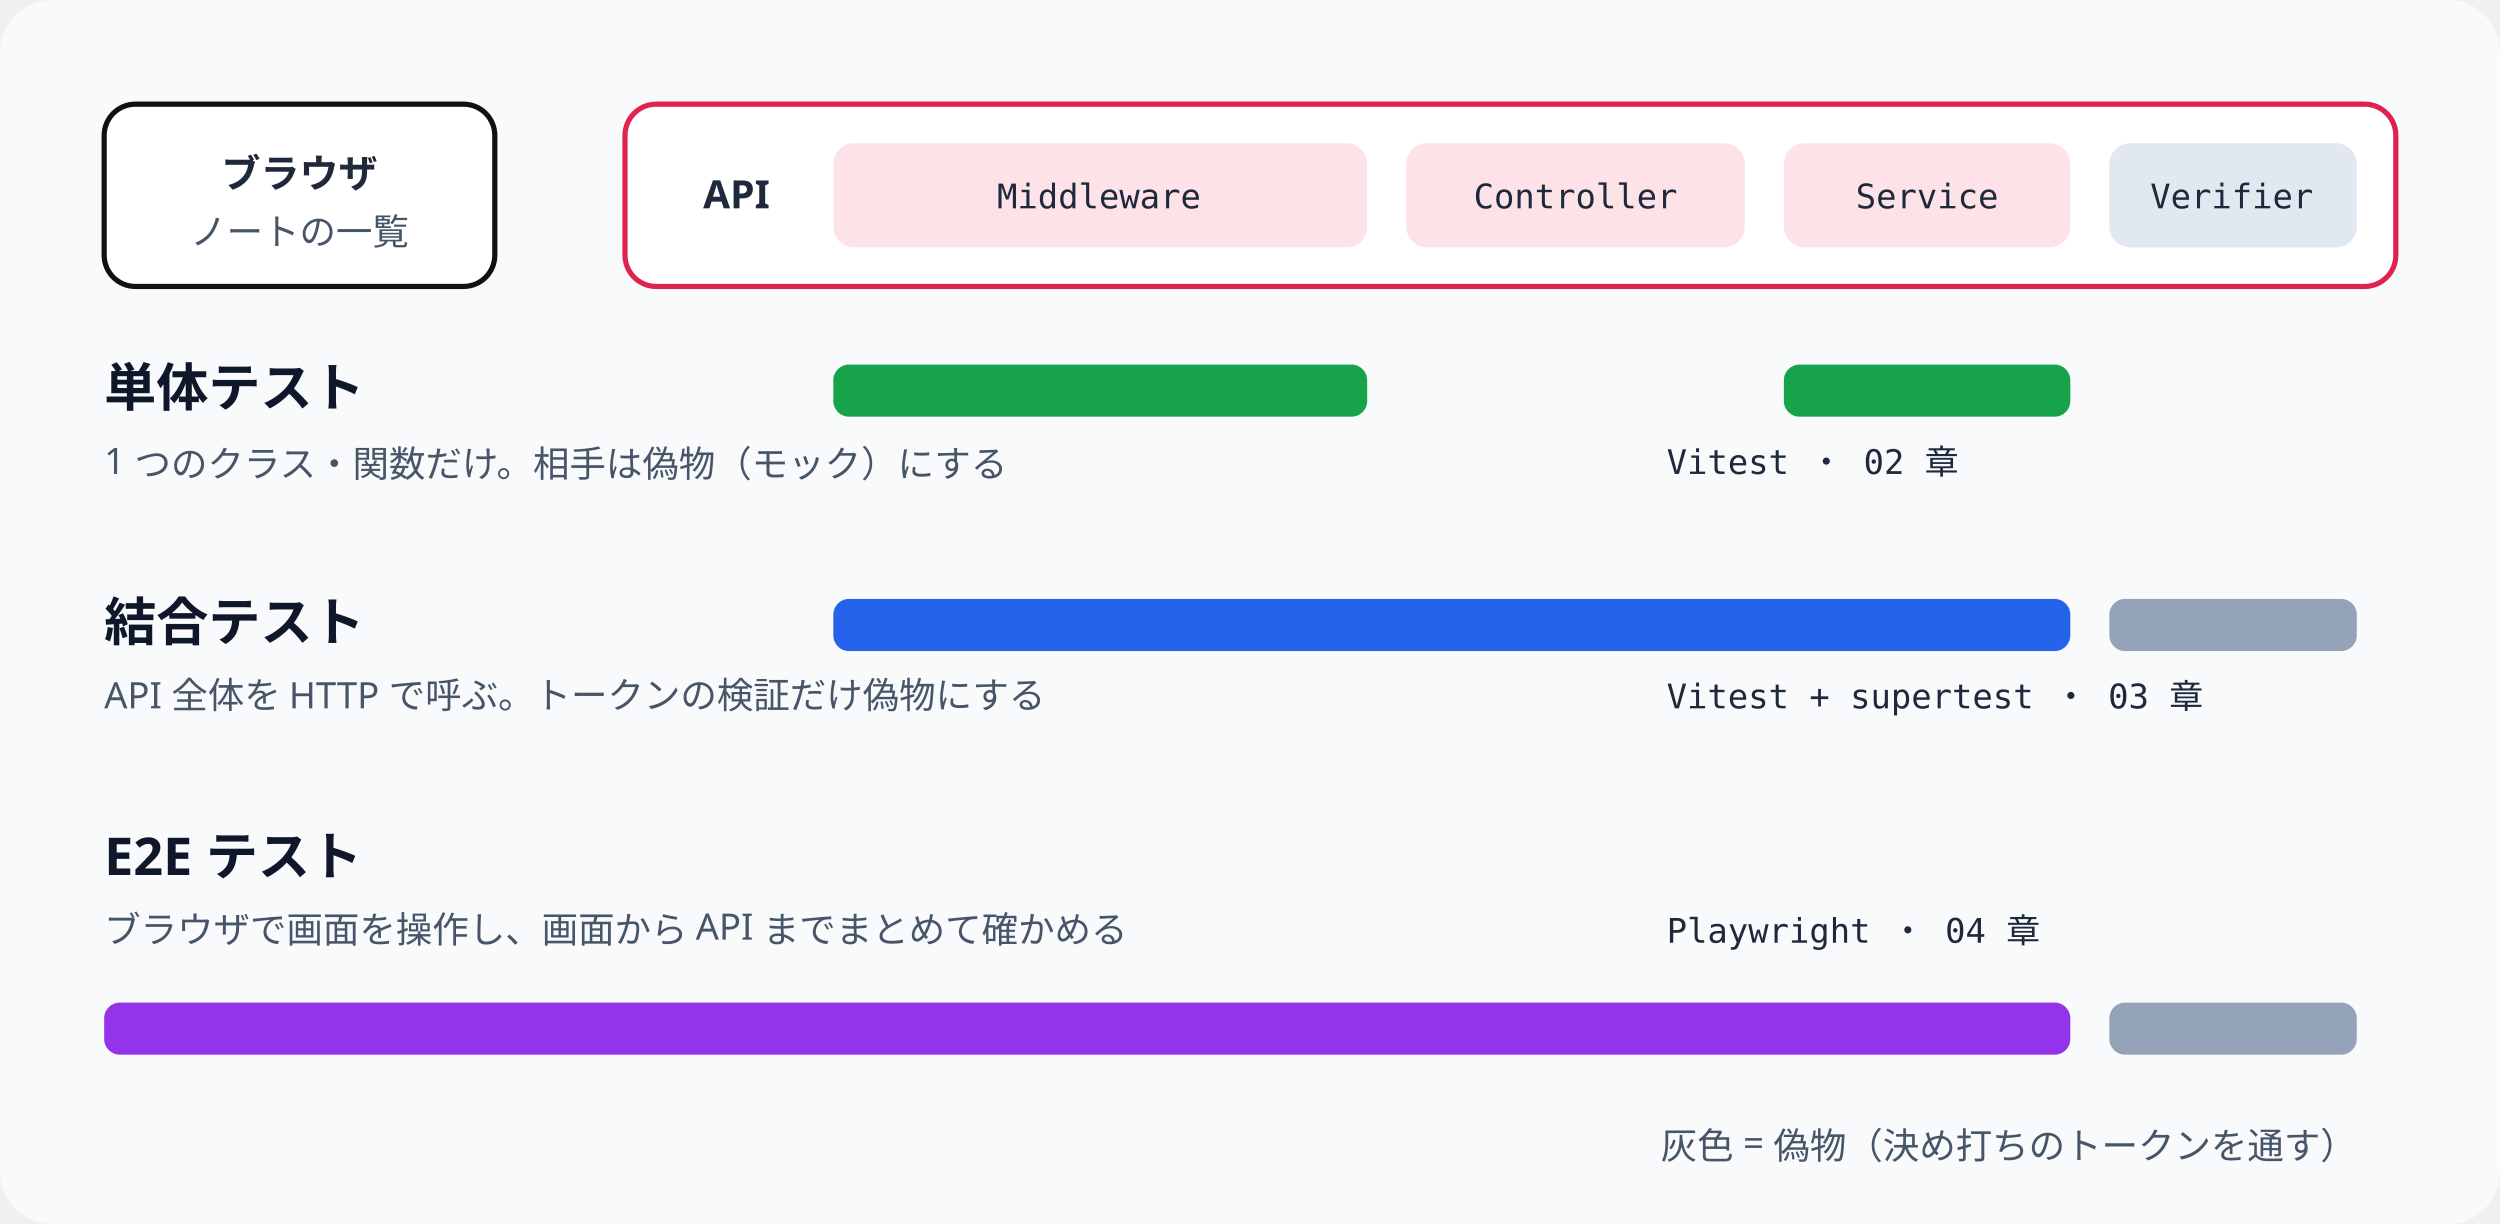
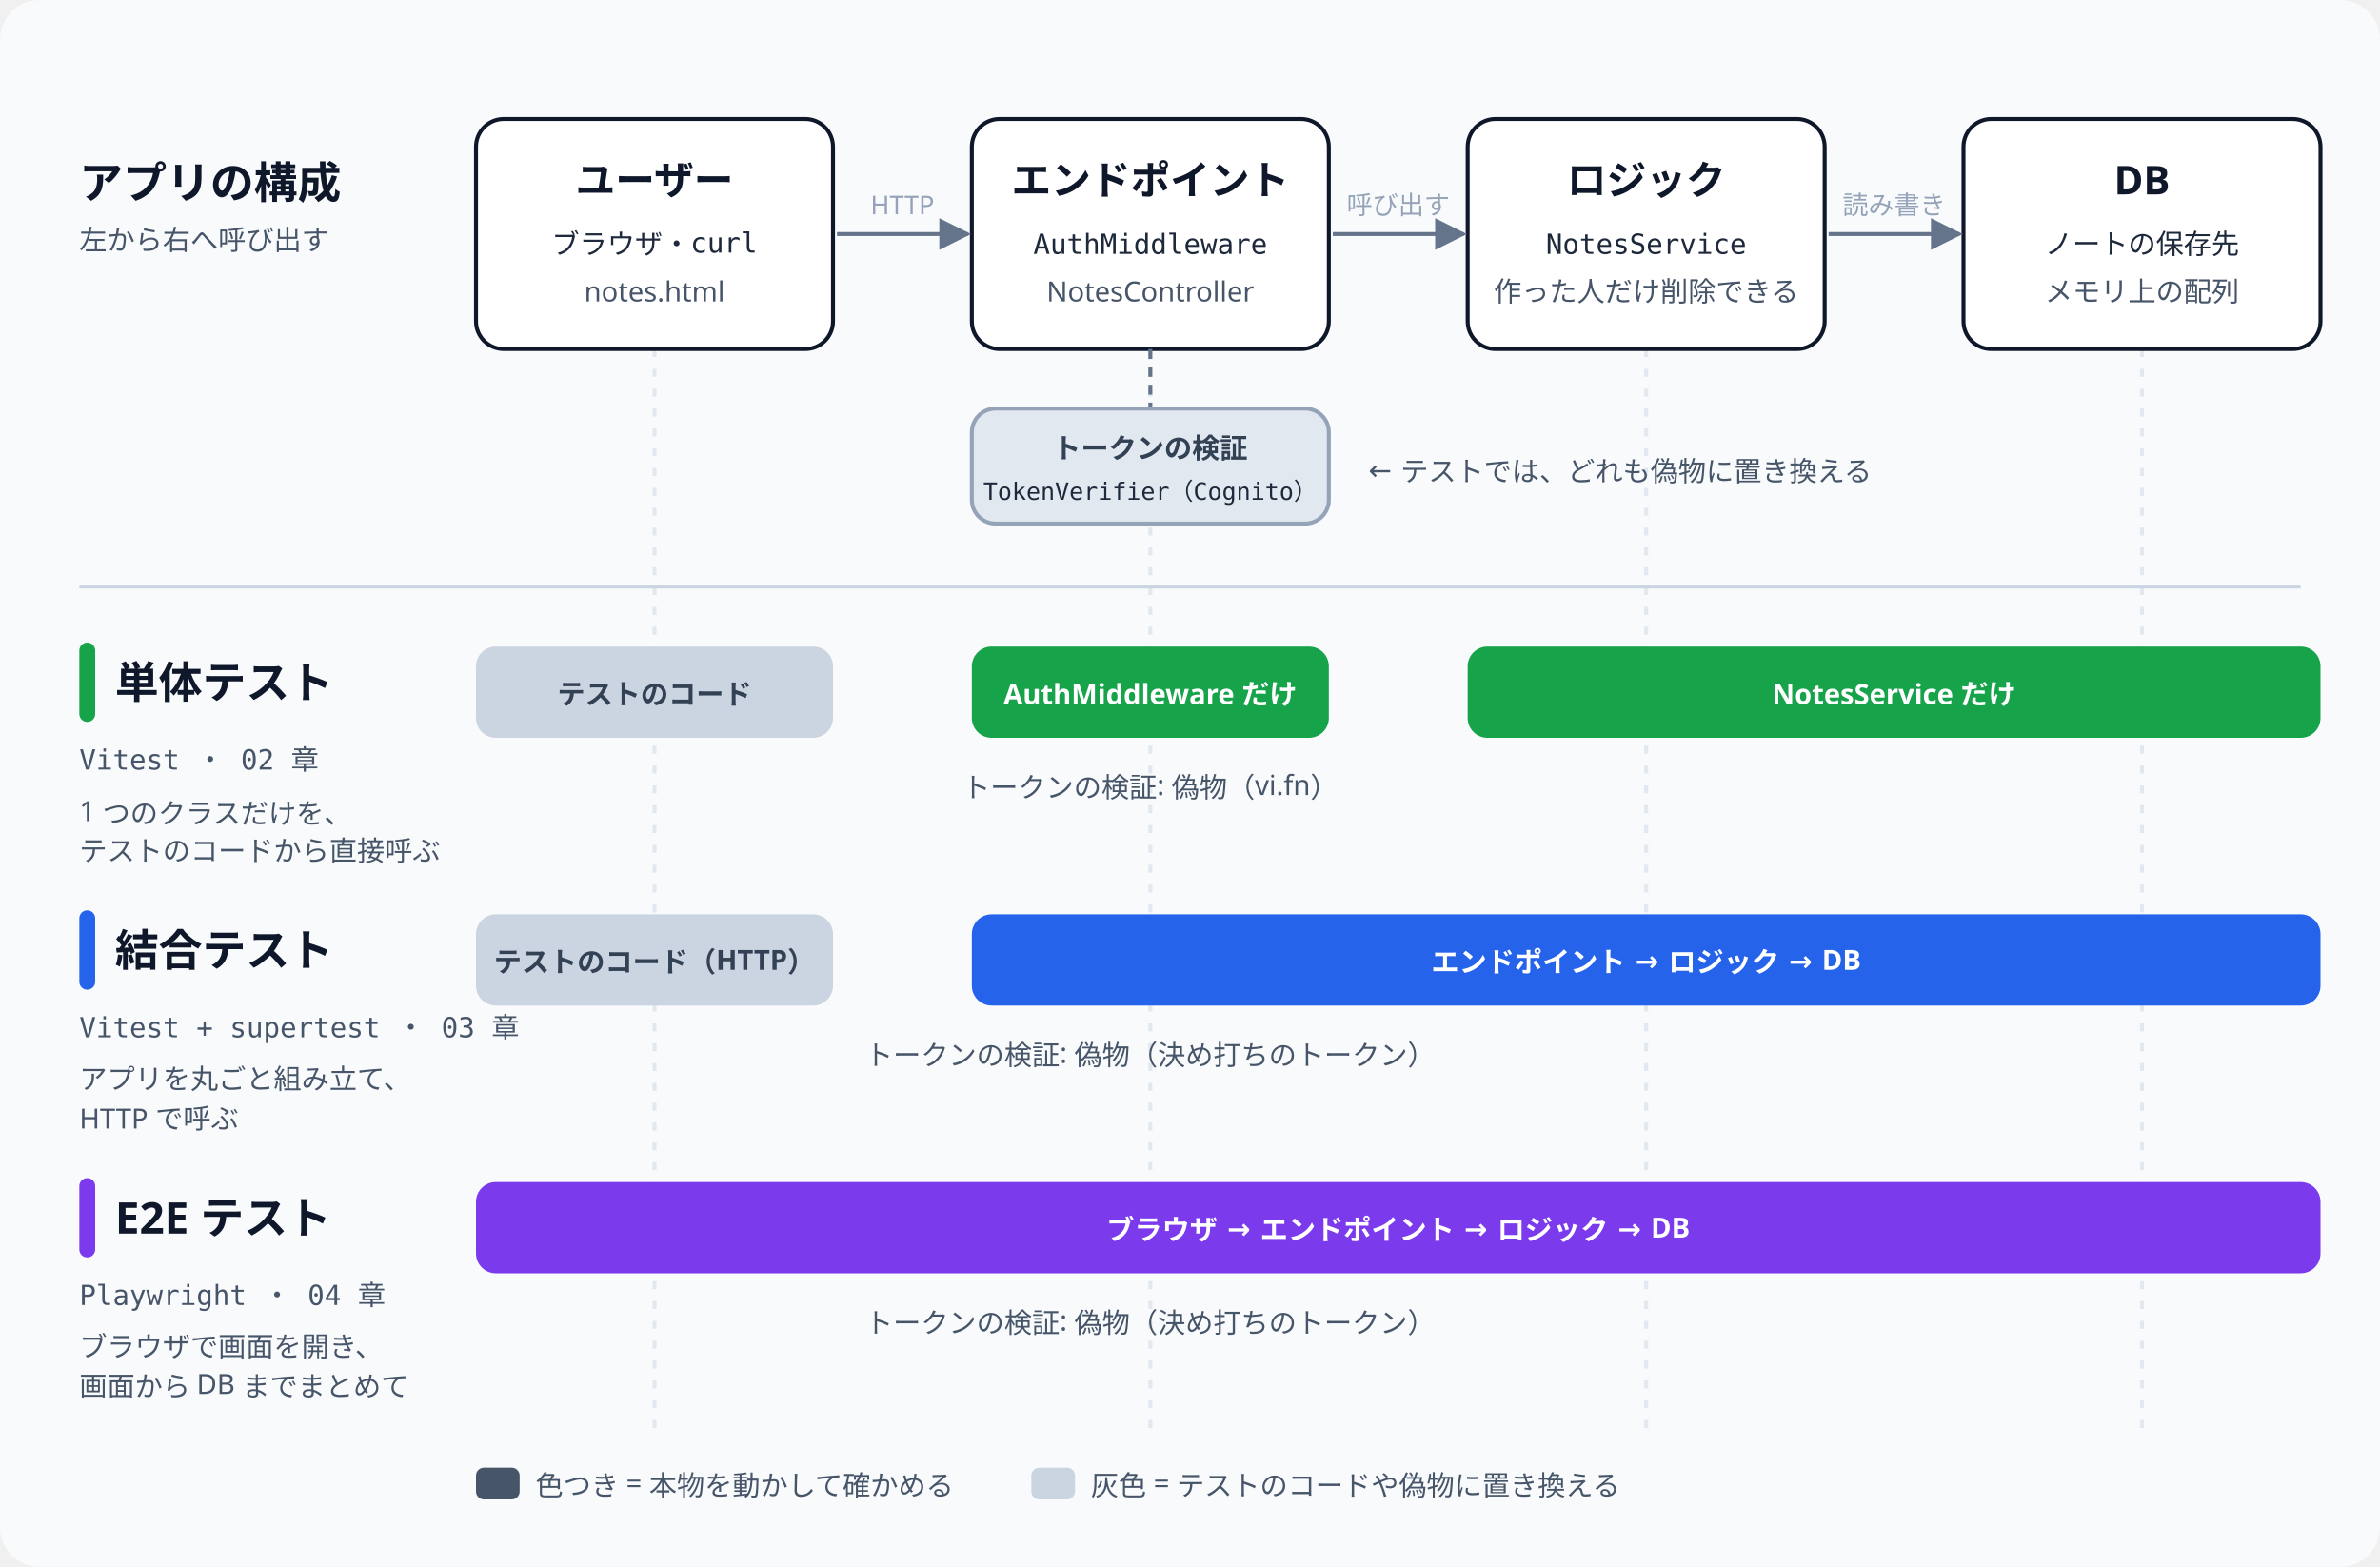
- <svg xmlns="http://www.w3.org/2000/svg" viewBox="0 0 960 470" width="960" height="470" role="img" aria-label="3 種類のテストが確かめる範囲。単体テストは 1 つのクラス・関数だけ、結合テストは API 全体を HTTP で、E2E テストはブラウザから画面と API をまとめて確かめる">
+ <svg xmlns="http://www.w3.org/2000/svg" viewBox="0 0 1200 790" width="1200" height="790" role="img" aria-label="アプリはユーザー・エンドポイント・ロジック・DB の 4 つでできている。単体テストはエンドポイントの AuthMiddleware だけ、またはロジックと DB の NotesService だけを確かめる。結合テストはテストのコードから HTTP でエンドポイント・ロジック・DB をまとめて確かめる。E2E テストはユーザーのブラウザから DB までまとめて確かめる。どのテストでも、トークンの検証は偽物に置き換える">
  <defs>
-     <style>text{font-family:'Hiragino Sans','Noto Sans JP','Yu Gothic UI',system-ui,sans-serif}.t{font-size:20px;font-weight:700;fill:#0f172a}.s{font-size:14px;fill:#475569}.l{font-size:15px;fill:#1e293b;font-weight:600}.m{font-size:13px;fill:#1e293b;font-family:ui-monospace,Menlo,monospace}</style>
+     <style>text{font-family:'Hiragino Sans','Noto Sans JP','Yu Gothic UI',system-ui,sans-serif}.h{font-size:22px;font-weight:700;fill:#0f172a}.t{font-size:20px;font-weight:700;fill:#0f172a}.s{font-size:14px;fill:#475569}.m{font-size:14px;fill:#1e293b;font-family:ui-monospace,Menlo,monospace}.b{font-size:14px;font-weight:600}.w{fill:#fff}.g{fill:#334155}.x{font-size:13px;fill:#94a3b8}</style>
+     <marker id="ar" viewBox="0 0 10 10" refX="9" refY="5" markerWidth="8" markerHeight="8" orient="auto">
+       <path d="M0 0L10 5L0 10z" fill="#64748b" />
+     </marker>
  </defs>
-   <rect width="960" height="470" rx="20" fill="#f8fafc" />
-   <rect x="40" y="40" width="150" height="70" rx="12" fill="#fff" stroke="#111" stroke-width="2" />
-   <text x="115" y="72" text-anchor="middle" class="l">ブラウザ</text>
-   <text x="115" y="94" text-anchor="middle" class="s">ノートの一覧</text>
-   <rect x="240" y="40" width="680" height="70" rx="12" fill="#fff" stroke="#E0234E" stroke-width="2" />
-   <text x="270" y="80" class="l">API</text>
-   <rect x="320" y="55" width="205" height="40" rx="8" fill="#fde2e8" />
-   <text x="422" y="80" text-anchor="middle" class="m">Middleware</text>
-   <rect x="540" y="55" width="130" height="40" rx="8" fill="#fde2e8" />
-   <text x="605" y="80" text-anchor="middle" class="m">Controller</text>
-   <rect x="685" y="55" width="110" height="40" rx="8" fill="#fde2e8" />
-   <text x="740" y="80" text-anchor="middle" class="m">Service</text>
-   <rect x="810" y="55" width="95" height="40" rx="8" fill="#e2e8f0" />
-   <text x="857" y="80" text-anchor="middle" class="m">Verifier</text>
-   <rect x="320" y="140" width="205" height="20" rx="6" fill="#16a34a" />
-   <rect x="685" y="140" width="110" height="20" rx="6" fill="#16a34a" />
-   <text x="40" y="156" class="t">単体テスト</text>
-   <text x="40" y="182" class="s">1 つのクラス・関数だけ。相手は偽物（モック）にする</text>
-   <text x="640" y="182" class="m">Vitest ・ 02 章</text>
-   <rect x="320" y="230" width="475" height="20" rx="6" fill="#2563eb" />
-   <rect x="810" y="230" width="95" height="20" rx="6" fill="#94a3b8" />
-   <text x="40" y="246" class="t">結合テスト</text>
-   <text x="40" y="272" class="s">API 全体を HTTP で呼ぶ。トークンの検証だけ偽物にする</text>
-   <text x="640" y="272" class="m">Vitest + supertest ・ 03 章</text>
-   <text x="40" y="336" class="t">E2E テスト</text>
-   <text x="40" y="362" class="s">ブラウザで画面を操作し、画面から API までまとめて確かめる</text>
-   <text x="640" y="362" class="m">Playwright ・ 04 章</text>
-   <rect x="40" y="385" width="755" height="20" rx="6" fill="#9333ea" />
-   <rect x="810" y="385" width="95" height="20" rx="6" fill="#94a3b8" />
-   <text x="905" y="445" text-anchor="end" class="s">灰色 = 偽物（決め打ちのトークンを通す）</text>
+   <rect width="1200" height="790" rx="20" fill="#f8fafc" />
+   <line x1="330.0" y1="176" x2="330.0" y2="720" stroke="#e2e8f0" stroke-width="2" stroke-dasharray="4 6" />
+   <line x1="580.0" y1="176" x2="580.0" y2="720" stroke="#e2e8f0" stroke-width="2" stroke-dasharray="4 6" />
+   <line x1="830.0" y1="176" x2="830.0" y2="720" stroke="#e2e8f0" stroke-width="2" stroke-dasharray="4 6" />
+   <line x1="1080.0" y1="176" x2="1080.0" y2="720" stroke="#e2e8f0" stroke-width="2" stroke-dasharray="4 6" />
+   <text x="40" y="100" class="h">アプリの構成</text>
+   <text x="40" y="126" class="s">左から右へ呼び出す</text>
+   <rect x="240" y="60" width="180" height="116" rx="14" fill="#fff" stroke="#0f172a" stroke-width="2" />
+   <text x="330.0" y="98" text-anchor="middle" class="t">ユーザー</text>
+   <text x="330.0" y="128" text-anchor="middle" class="m">ブラウザ・curl</text>
+   <text x="330.0" y="152" text-anchor="middle" class="s">notes.html</text>
+   <rect x="490" y="60" width="180" height="116" rx="14" fill="#fff" stroke="#0f172a" stroke-width="2" />
+   <text x="580.0" y="98" text-anchor="middle" class="t">エンドポイント</text>
+   <text x="580.0" y="128" text-anchor="middle" class="m">AuthMiddleware</text>
+   <text x="580.0" y="152" text-anchor="middle" class="s">NotesController</text>
+   <rect x="740" y="60" width="180" height="116" rx="14" fill="#fff" stroke="#0f172a" stroke-width="2" />
+   <text x="830.0" y="98" text-anchor="middle" class="t">ロジック</text>
+   <text x="830.0" y="128" text-anchor="middle" class="m">NotesService</text>
+   <text x="830.0" y="152" text-anchor="middle" class="s">作った人だけ削除できる</text>
+   <rect x="990" y="60" width="180" height="116" rx="14" fill="#fff" stroke="#0f172a" stroke-width="2" />
+   <text x="1080.0" y="98" text-anchor="middle" class="t">DB</text>
+   <text x="1080.0" y="128" text-anchor="middle" class="m">ノートの保存先</text>
+   <text x="1080.0" y="152" text-anchor="middle" class="s">メモリ上の配列</text>
+   <line x1="422" y1="118" x2="488" y2="118" stroke="#64748b" stroke-width="2" marker-end="url(#ar)" />
+   <text x="455.0" y="108" text-anchor="middle" class="x">HTTP</text>
+   <line x1="672" y1="118" x2="738" y2="118" stroke="#64748b" stroke-width="2" marker-end="url(#ar)" />
+   <text x="705.0" y="108" text-anchor="middle" class="x">呼び出す</text>
+   <line x1="922" y1="118" x2="988" y2="118" stroke="#64748b" stroke-width="2" marker-end="url(#ar)" />
+   <text x="955.0" y="108" text-anchor="middle" class="x">読み書き</text>
+   <line x1="580.0" y1="176" x2="580.0" y2="206" stroke="#64748b" stroke-width="2" stroke-dasharray="5 4" />
+   <rect x="490" y="206" width="180" height="58" rx="12" fill="#e2e8f0" stroke="#94a3b8" stroke-width="2" />
+   <text x="580.0" y="231" text-anchor="middle" class="b g">トークンの検証</text>
+   <text x="580.0" y="252" text-anchor="middle" class="m" style="font-size:12px">TokenVerifier（Cognito）</text>
+   <text x="690" y="242" class="s">← テストでは、どれも偽物に置き換える</text>
+   <line x1="40" y1="296" x2="1160" y2="296" stroke="#cbd5e1" stroke-width="1.5" />
+   <rect x="40" y="324" width="8" height="40" rx="4" fill="#16a34a" />
+   <text x="58" y="352" class="h">単体テスト</text>
+   <text x="40" y="388" class="m" style="fill:#475569">Vitest ・ 02 章</text>
+   <text x="40" y="414" class="s">1 つのクラスだけを、</text>
+   <text x="40" y="434" class="s">テストのコードから直接呼ぶ</text>
+   <rect x="240" y="326" width="180" height="46" rx="10" fill="#cbd5e1" />
+   <text x="330.0" y="355" text-anchor="middle" class="b g">テストのコード</text>
+   <rect x="490" y="326" width="180" height="46" rx="10" fill="#16a34a" />
+   <text x="580.0" y="355" text-anchor="middle" class="b w">AuthMiddleware だけ</text>
+   <rect x="740" y="326" width="430" height="46" rx="10" fill="#16a34a" />
+   <text x="955.0" y="355" text-anchor="middle" class="b w">NotesService だけ</text>
+   <text x="580.0" y="402" text-anchor="middle" class="s">トークンの検証: 偽物（vi.fn）</text>
+   <rect x="40" y="459" width="8" height="40" rx="4" fill="#2563eb" />
+   <text x="58" y="487" class="h">結合テスト</text>
+   <text x="40" y="523" class="m" style="fill:#475569">Vitest + supertest ・ 03 章</text>
+   <text x="40" y="549" class="s">アプリを丸ごと組み立て、</text>
+   <text x="40" y="569" class="s">HTTP で呼ぶ</text>
+   <rect x="240" y="461" width="180" height="46" rx="10" fill="#cbd5e1" />
+   <text x="330.0" y="490" text-anchor="middle" class="b g">テストのコード（HTTP）</text>
+   <rect x="490" y="461" width="680" height="46" rx="10" fill="#2563eb" />
+   <text x="830.0" y="490" text-anchor="middle" class="b w">エンドポイント → ロジック → DB</text>
+   <text x="580.0" y="537" text-anchor="middle" class="s">トークンの検証: 偽物（決め打ちのトークン）</text>
+   <rect x="40" y="594" width="8" height="40" rx="4" fill="#7c3aed" />
+   <text x="58" y="622" class="h">E2E テスト</text>
+   <text x="40" y="658" class="m" style="fill:#475569">Playwright ・ 04 章</text>
+   <text x="40" y="684" class="s">ブラウザで画面を開き、</text>
+   <text x="40" y="704" class="s">画面から DB までまとめて</text>
+   <rect x="240" y="596" width="930" height="46" rx="10" fill="#7c3aed" />
+   <text x="705.0" y="625" text-anchor="middle" class="b w">ブラウザ → エンドポイント → ロジック → DB</text>
+   <text x="580.0" y="672" text-anchor="middle" class="s">トークンの検証: 偽物（決め打ちのトークン）</text>
+   <rect x="240" y="740" width="22" height="16" rx="4" fill="#475569" />
+   <text x="270" y="754" class="s">色つき = 本物を動かして確かめる</text>
+   <rect x="520" y="740" width="22" height="16" rx="4" fill="#cbd5e1" />
+   <text x="550" y="754" class="s">灰色 = テストのコードや偽物に置き換える</text>
</svg>
